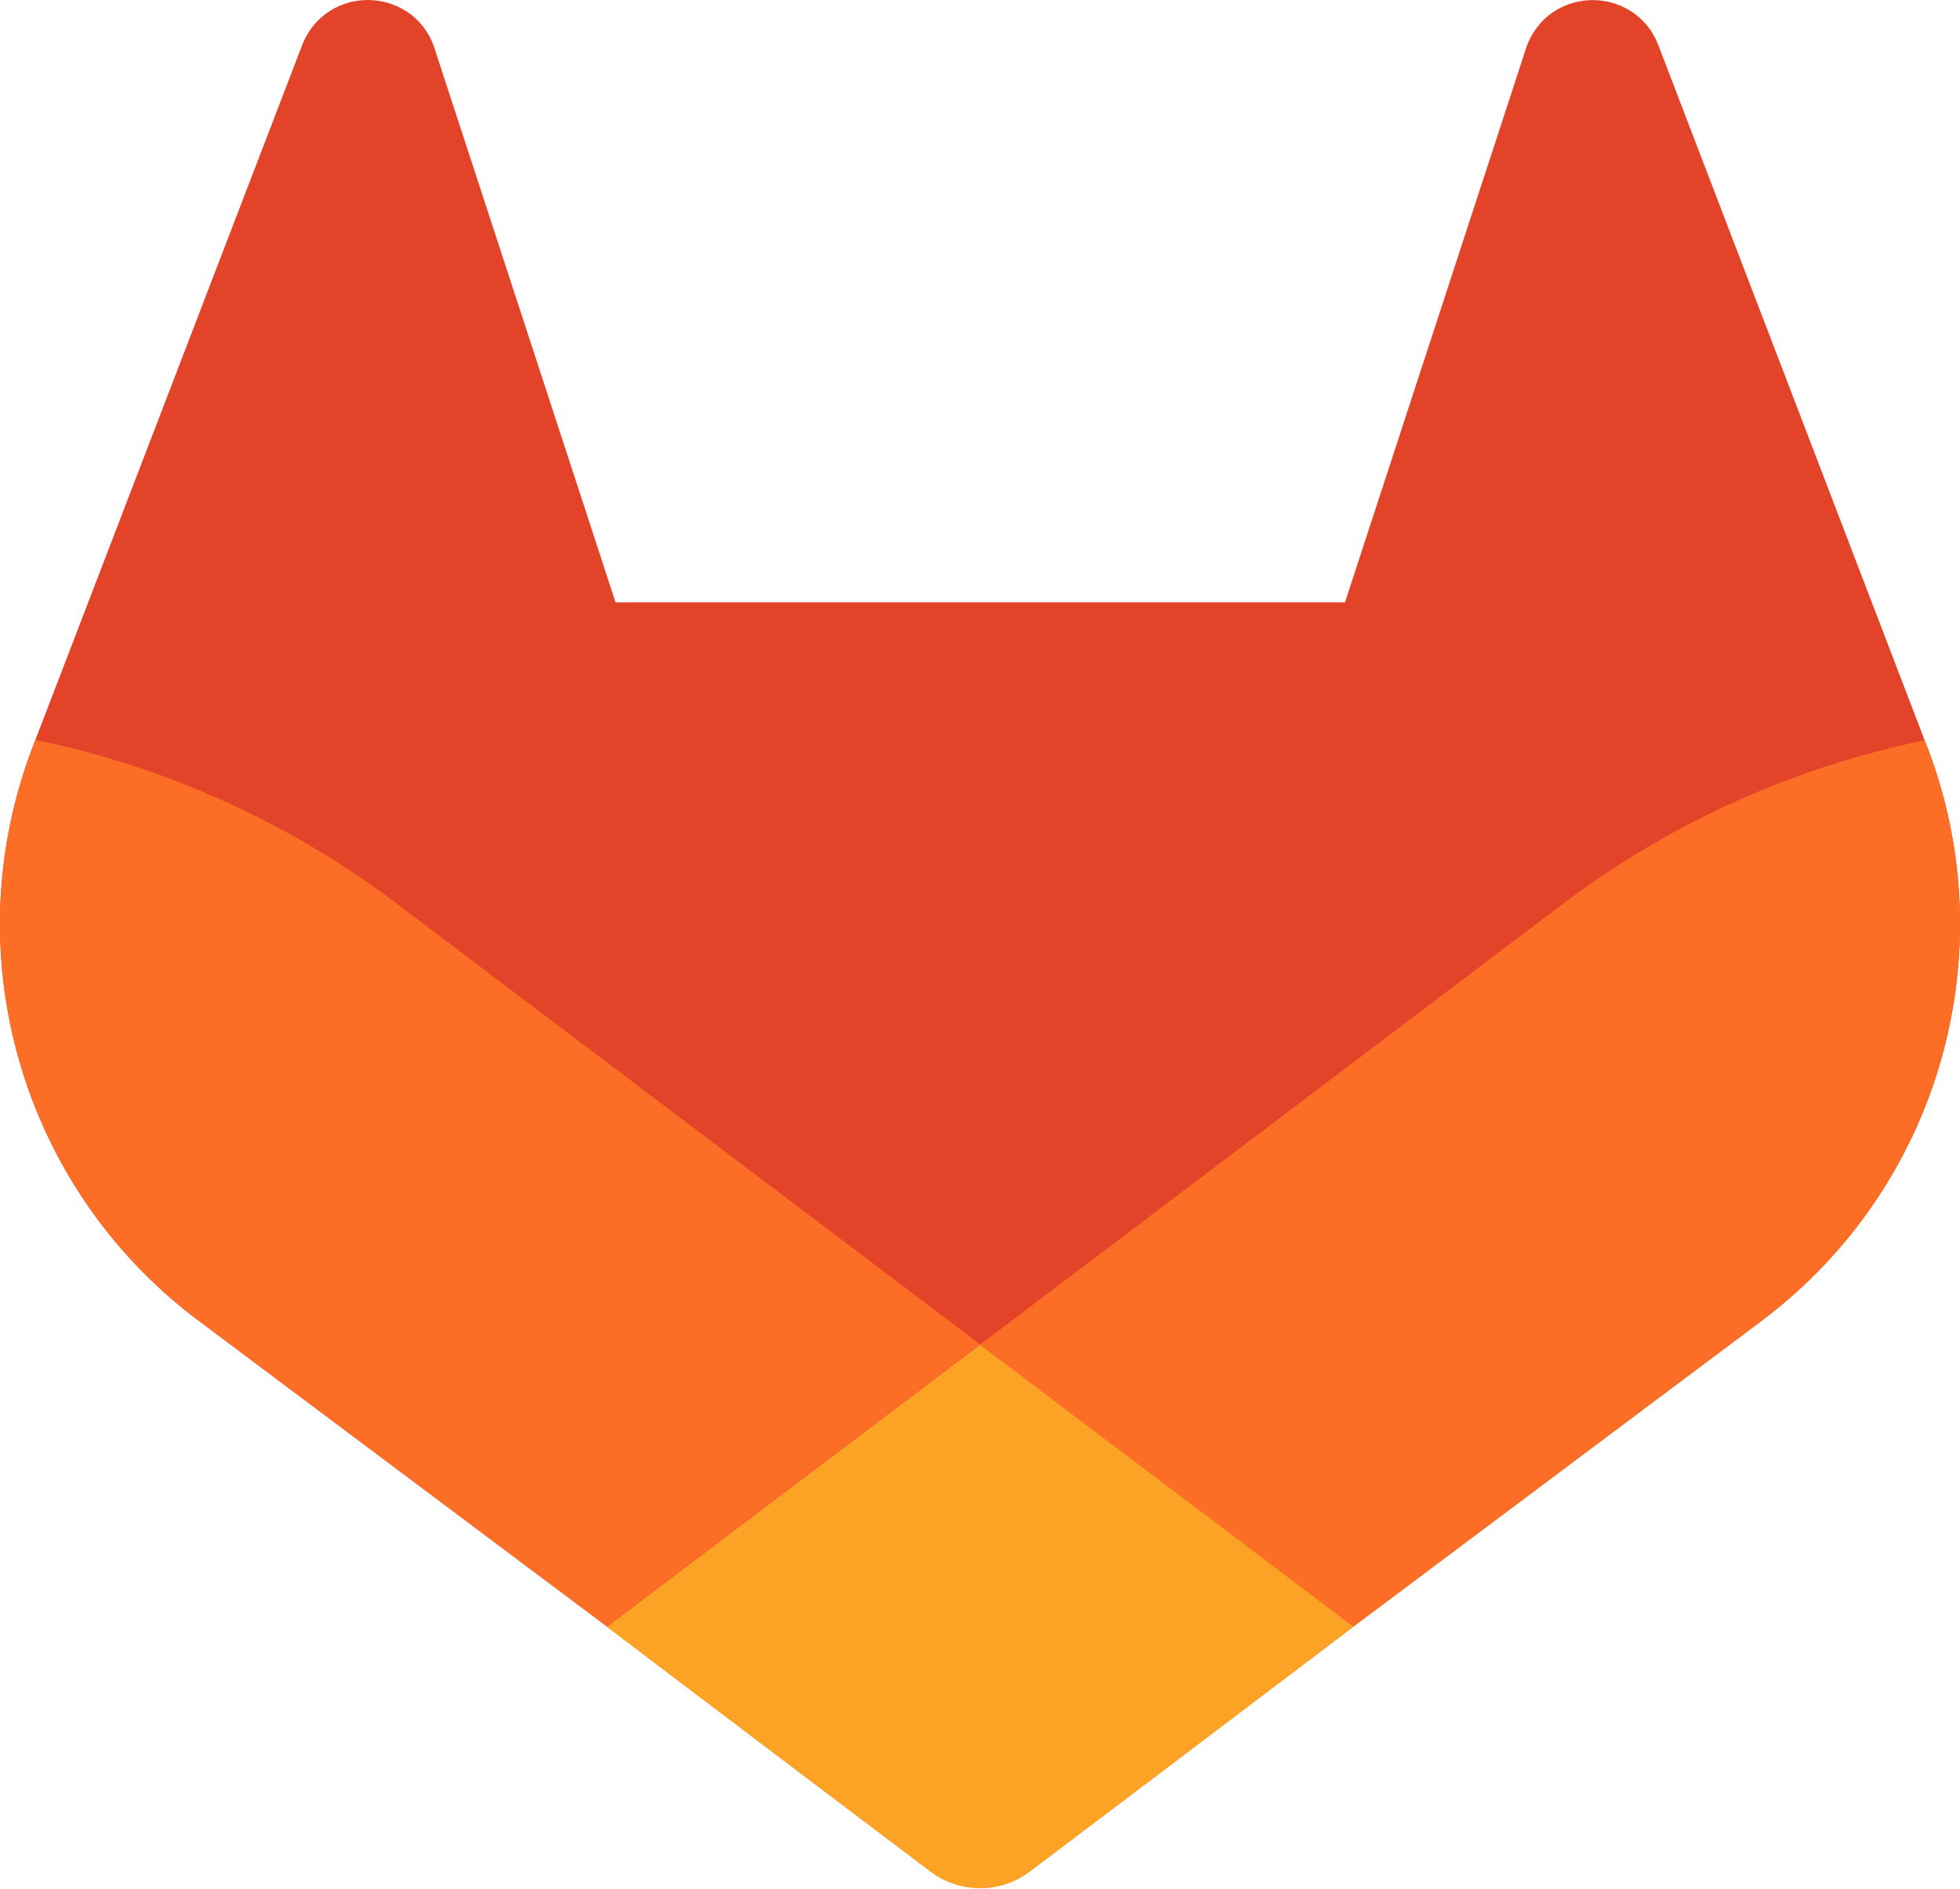
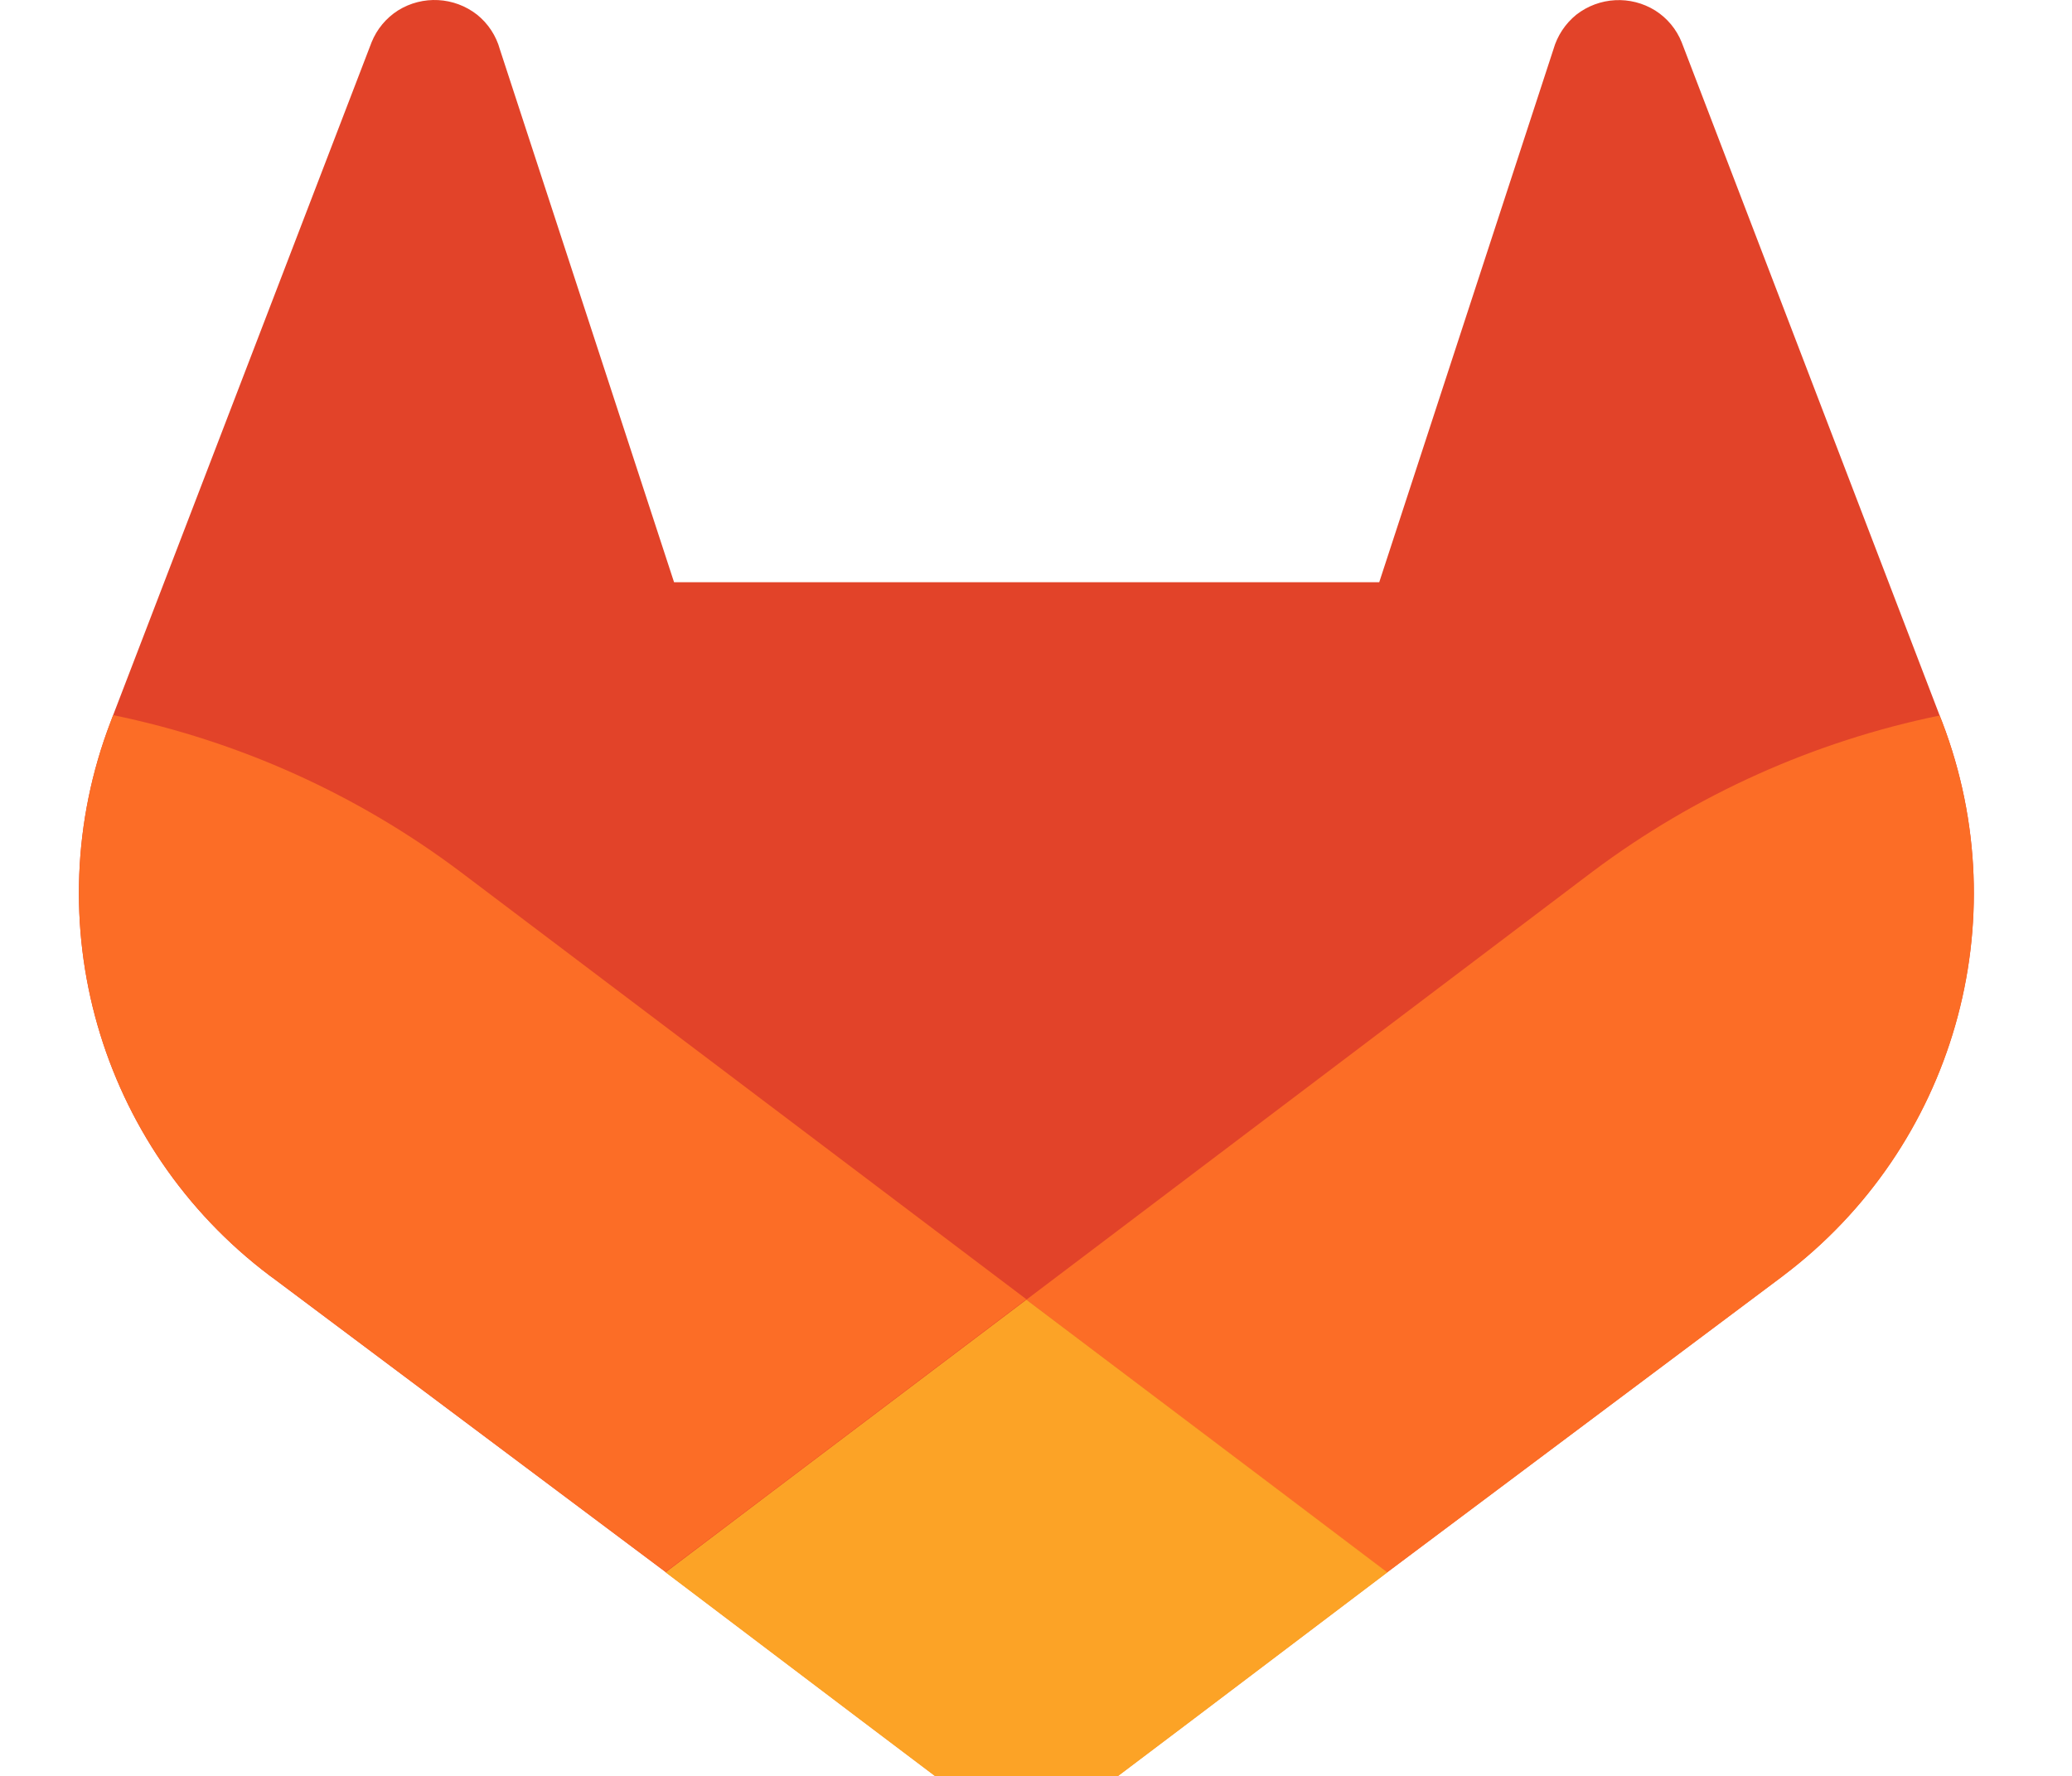
- <svg xmlns="http://www.w3.org/2000/svg" viewBox="0 0 192.05 184.99">
+ <svg xmlns="http://www.w3.org/2000/svg" viewBox="-8 0 210 180">
  <defs>
    <style>.cls-1{fill:#e24329;}.cls-2{fill:#fc6d26;}.cls-3{fill:#fca326;}</style>
  </defs>
  <g id="LOGO" transform="translate(-93.973 -97.517)">
    <path class="cls-1" d="M282.83,170.73l-.27-.69-26.14-68.22a6.81,6.81,0,0,0-2.69-3.24,7,7,0,0,0-8,.43,7,7,0,0,0-2.32,3.52l-17.65,54H154.29l-17.65-54A6.86,6.86,0,0,0,134.32,99a7,7,0,0,0-8-.43,6.87,6.87,0,0,0-2.69,3.24L97.44,170l-.26.69a48.54,48.54,0,0,0,16.1,56.1l.09.07.24.17,39.82,29.82,19.7,14.91,12,9.06a8.07,8.07,0,0,0,9.76,0l12-9.06,19.7-14.91,40.06-30,.1-.08A48.56,48.56,0,0,0,282.83,170.73Z" />
    <path class="cls-2" d="M282.83,170.73l-.27-.69a88.3,88.3,0,0,0-35.15,15.8L190,229.25c19.55,14.79,36.57,27.64,36.57,27.64l40.06-30,.1-.08A48.56,48.56,0,0,0,282.83,170.73Z" />
    <path class="cls-3" d="M153.43,256.89l19.7,14.91,12,9.06a8.07,8.07,0,0,0,9.76,0l12-9.06,19.7-14.91S209.55,244,190,229.25C170.45,244,153.43,256.89,153.43,256.89Z" />
    <path class="cls-2" d="M132.58,185.84A88.19,88.19,0,0,0,97.44,170l-.26.69a48.54,48.54,0,0,0,16.1,56.1l.09.07.24.17,39.82,29.82s17-12.85,36.57-27.64Z" />
  </g>
</svg>
